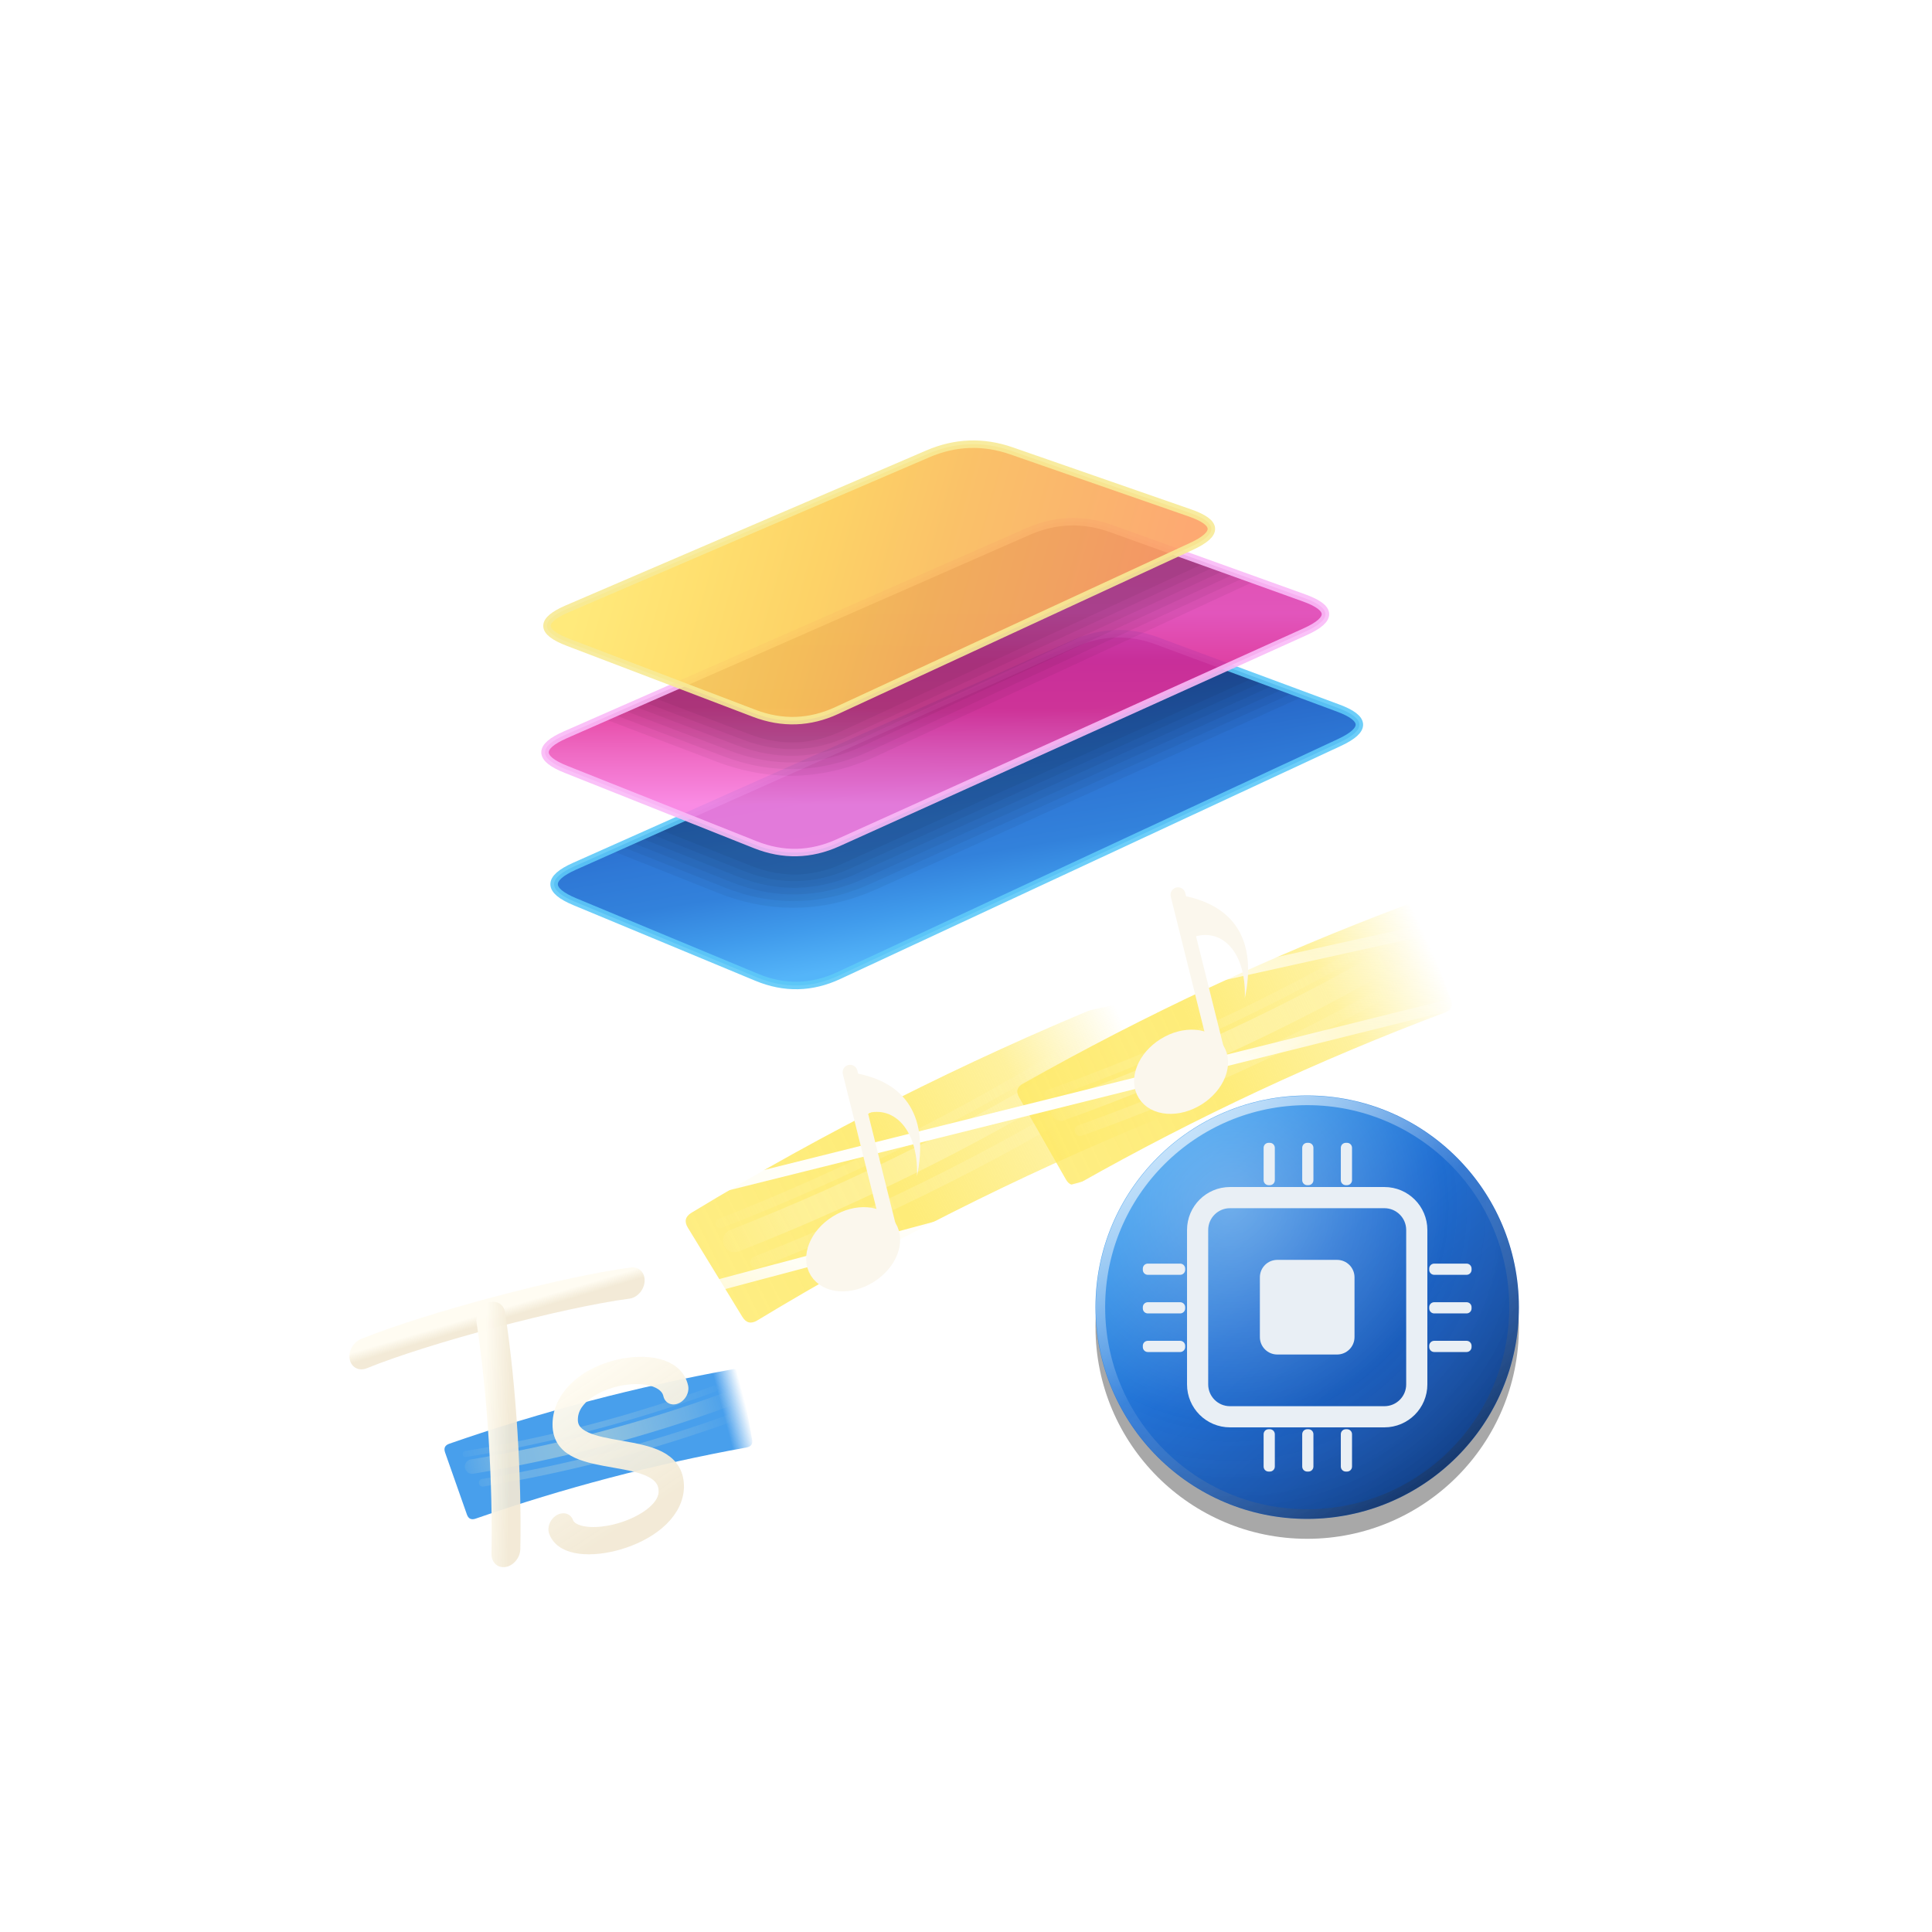
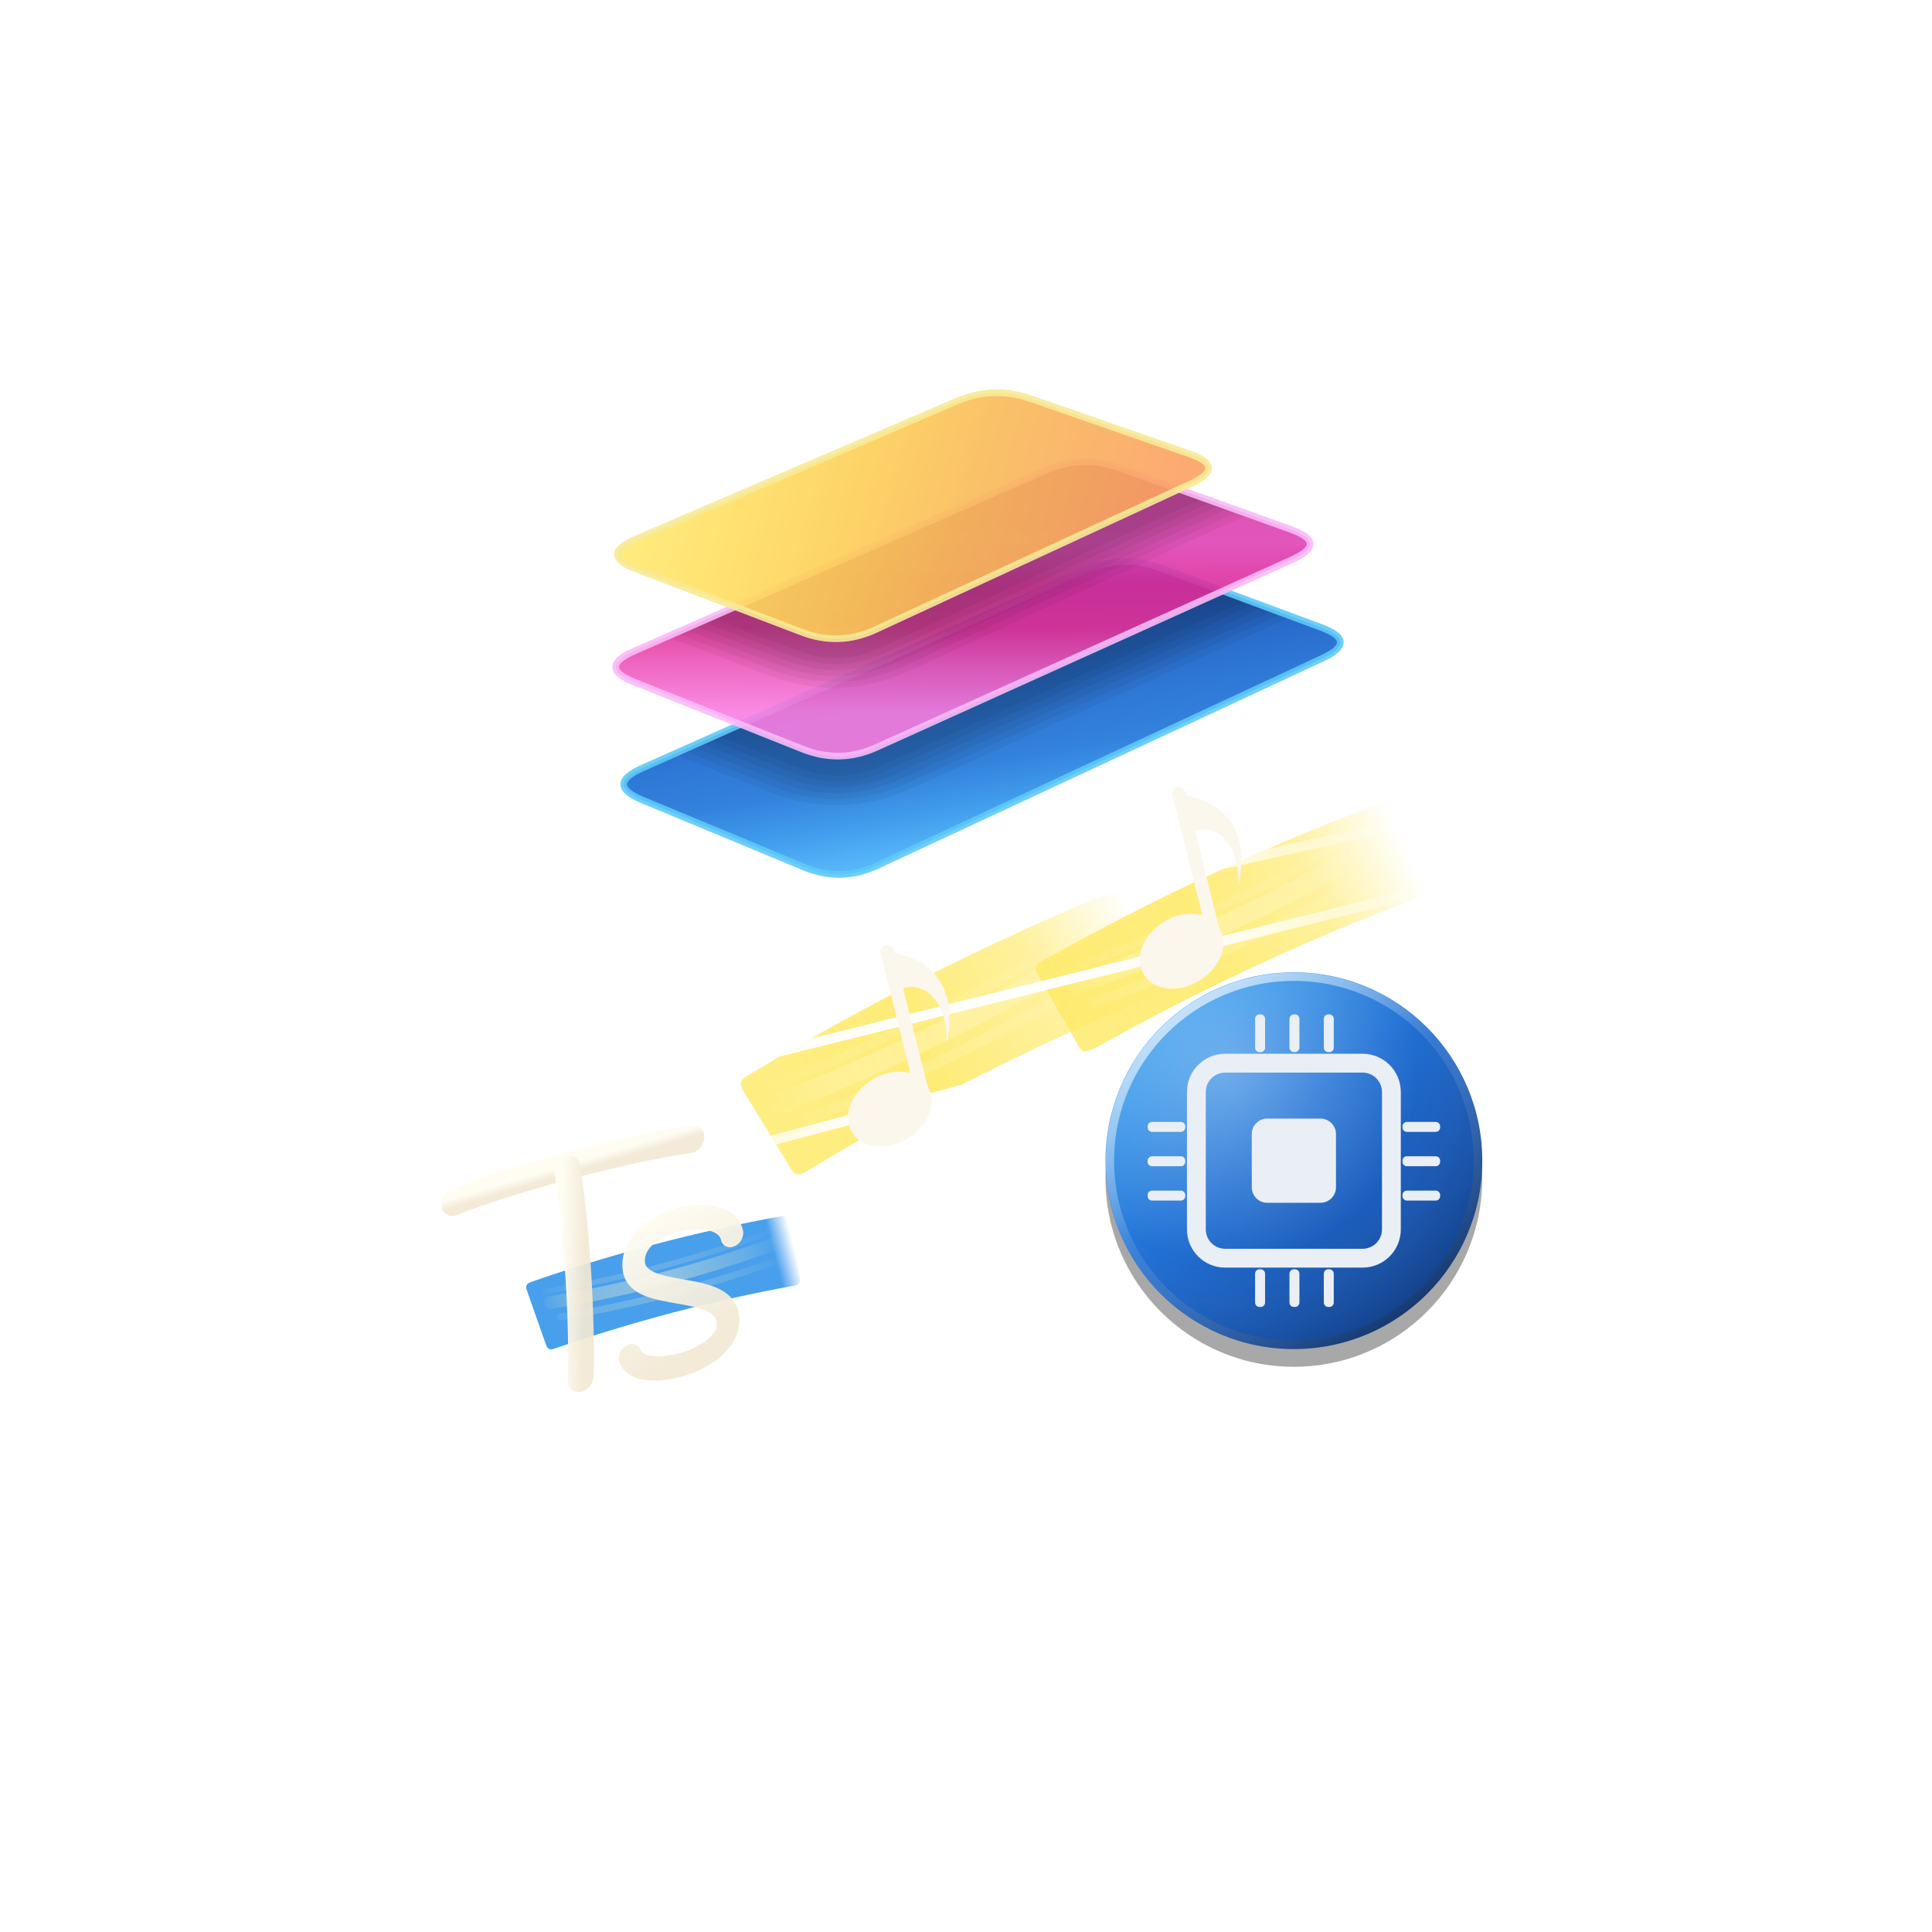
<svg xmlns="http://www.w3.org/2000/svg" viewBox="0 0 1024 1024" width="1024" height="1024" role="img" aria-label="troubacore adaptive foreground">
  <defs>
    <linearGradient id="gLayer1" gradientUnits="userSpaceOnUse" x1="663.5" y1="256.4" x2="225.2" y2="131.7">
      <stop offset="0.0" stop-color="#FC9F62" />
      <stop offset="0.2" stop-color="#F9AD5C" />
      <stop offset="0.4" stop-color="#F9BA57" />
      <stop offset="0.6" stop-color="#FCCC55" />
      <stop offset="0.8" stop-color="#FEDB5E" />
      <stop offset="1.0" stop-color="#FEE76C" />
    </linearGradient>
    <linearGradient id="gLayer2" gradientUnits="userSpaceOnUse" x1="474.6" y1="188.8" x2="473.9" y2="382.8">
      <stop offset="0.0" stop-color="#DC3EAA" />
      <stop offset="0.2" stop-color="#DE42B4" />
      <stop offset="0.4" stop-color="#DB2C9A" />
      <stop offset="0.6" stop-color="#E13198" />
      <stop offset="0.8" stop-color="#ED5BBE" />
      <stop offset="1.0" stop-color="#F87EE0" />
    </linearGradient>
    <linearGradient id="gLayer3" gradientUnits="userSpaceOnUse" x1="487.1" y1="318.6" x2="517.6" y2="496.4">
      <stop offset="0.0" stop-color="#0C4DB7" />
      <stop offset="0.2" stop-color="#115CC6" />
      <stop offset="0.4" stop-color="#1769D1" />
      <stop offset="0.6" stop-color="#1B73D7" />
      <stop offset="0.8" stop-color="#2A8FE9" />
      <stop offset="1.0" stop-color="#41ACF8" />
    </linearGradient>
    <clipPath id="clipPlane2">
      <path d="M 562.0 163.0 Q 595.0 148.6 628.8 160.8 L 783.5 216.4 Q 817.3 228.6 784.5 243.5 L 409.1 413.1 Q 376.3 427.9 342.8 414.6 L 190.8 354.1 Q 157.3 340.8 190.3 326.3 Z" />
    </clipPath>
    <clipPath id="clipPlane3">
      <path d="M 598.8 253.1 Q 631.7 238.4 665.4 250.9 L 810.7 304.8 Q 844.5 317.3 811.9 332.5 L 409.8 519.7 Q 377.2 534.9 344.0 521.1 L 197.9 460.4 Q 164.7 446.6 197.6 431.9 Z" />
    </clipPath>
    <radialGradient id="gRule" gradientUnits="userSpaceOnUse" cx="515" cy="640" r="428" gradientTransform="translate(515,640) scale(1,0.55) translate(-515,-640)">
      <stop offset="0" stop-color="#FFFFFF" stop-opacity="1" />
      <stop offset="0.50" stop-color="#FFFFFF" stop-opacity="0.92" />
      <stop offset="0.78" stop-color="#FFFFFF" stop-opacity="0.45" />
      <stop offset="0.94" stop-color="#FFFFFF" stop-opacity="0.08" />
      <stop offset="1" stop-color="#FFFFFF" stop-opacity="0" />
    </radialGradient>
    <radialGradient id="gSheen" cx="0.32" cy="0.26" r="0.85">
      <stop offset="0" stop-color="#FFFFFF" stop-opacity="0.34" />
      <stop offset="0.6" stop-color="#FFFFFF" stop-opacity="0.04" />
      <stop offset="1" stop-color="#000000" stop-opacity="0.16" />
    </radialGradient>
    <linearGradient id="gWhite" x1="0.1" y1="0" x2="0.8" y2="1">
      <stop offset="0" stop-color="#FFFFFF" />
      <stop offset="0.55" stop-color="#F6F1EA" />
      <stop offset="1" stop-color="#DFD7CC" />
    </linearGradient>
    <linearGradient id="gChipPlay" x1="0" y1="0" x2="0.9" y2="1">
      <stop offset="0" stop-color="#FEE36A" />
      <stop offset="0.22" stop-color="#FCD25A" />
      <stop offset="0.48" stop-color="#F7BB4E" />
      <stop offset="0.72" stop-color="#E09E36" />
      <stop offset="1" stop-color="#B87A1C" />
    </linearGradient>
    <linearGradient id="gChipPencil" x1="0" y1="0" x2="0.9" y2="1">
      <stop offset="0" stop-color="#F87EE0" />
      <stop offset="0.22" stop-color="#EE60C9" />
      <stop offset="0.48" stop-color="#E13198" />
      <stop offset="0.72" stop-color="#C62680" />
      <stop offset="1" stop-color="#9E1B62" />
    </linearGradient>
    <linearGradient id="gChipCore" x1="0" y1="0" x2="0.9" y2="1">
      <stop offset="0" stop-color="#41ACF8" />
      <stop offset="0.22" stop-color="#2A8FE9" />
      <stop offset="0.48" stop-color="#1769D1" />
      <stop offset="0.72" stop-color="#1153B4" />
      <stop offset="1" stop-color="#0B3B88" />
    </linearGradient>
    <linearGradient id="gRim" x1="0.15" y1="0" x2="0.85" y2="1">
      <stop offset="0" stop-color="#FFFFFF" stop-opacity="0.75" />
      <stop offset="0.45" stop-color="#FFFFFF" stop-opacity="0.10" />
      <stop offset="1" stop-color="#000000" stop-opacity="0.28" />
    </linearGradient>
    <linearGradient id="gChipStack" x1="0" y1="0" x2="0.9" y2="1">
      <stop offset="0" stop-color="#5A6674" />
      <stop offset="0.22" stop-color="#48535F" />
      <stop offset="0.48" stop-color="#333D48" />
      <stop offset="0.72" stop-color="#28313B" />
      <stop offset="1" stop-color="#1A222A" />
    </linearGradient>
    <linearGradient id="gBladeY" x1="0.1" y1="0" x2="0.9" y2="1">
      <stop offset="0" stop-color="#FEE36A" />
      <stop offset="1" stop-color="#E8A32C" />
    </linearGradient>
    <linearGradient id="gBladeP" x1="0.1" y1="0" x2="0.9" y2="1">
      <stop offset="0" stop-color="#FA8FD8" />
      <stop offset="1" stop-color="#D62A8A" />
    </linearGradient>
    <linearGradient id="gBladeB" x1="0.1" y1="0" x2="0.9" y2="1">
      <stop offset="0" stop-color="#5DC9F8" />
      <stop offset="1" stop-color="#1769D1" />
    </linearGradient>
    <linearGradient id="gTile" x1="0" y1="0" x2="0.6" y2="1">
      <stop offset="0" stop-color="#26333F" />
      <stop offset="1" stop-color="#1B242D" />
    </linearGradient>
    <radialGradient id="gVignette" cx="0.42" cy="0.34" r="0.78">
      <stop offset="0" stop-color="#3A4A59" stop-opacity="0.55" />
      <stop offset="1" stop-color="#000000" stop-opacity="0.30" />
    </radialGradient>
    <linearGradient id="gMono" x1="0" y1="0" x2="0.3" y2="1">
      <stop offset="0" stop-color="#FFFCF2" stop-opacity="0.98" />
      <stop offset="1" stop-color="#F2E9D4" stop-opacity="0.92" />
    </linearGradient>
+     <linearGradient id="gInkMin" gradientUnits="userSpaceOnUse" x1="131" y1="0" x2="524" y2="0">
+       <stop offset="0.000" stop-color="#2A8FE9" stop-opacity="0.86" />
+       <stop offset="0.920" stop-color="#2A8FE9" stop-opacity="0.86" />
+       <stop offset="1" stop-color="#2A8FE9" stop-opacity="0" />
+     </linearGradient>
+     <linearGradient id="gInk" gradientUnits="userSpaceOnUse" x1="131" y1="0" x2="524" y2="0">
+       <stop offset="0" stop-color="#FEE963" stop-opacity="0.80" />
+       <stop offset="0.42" stop-color="#FEE963" stop-opacity="0.86" />
+       <stop offset="0.74" stop-color="#FEE963" stop-opacity="0.62" />
+       <stop offset="1" stop-color="#FEE963" stop-opacity="0" />
+     </linearGradient>
+     <linearGradient id="gCore" gradientUnits="userSpaceOnUse" x1="131" y1="0" x2="524" y2="0">
+       <stop offset="0" stop-color="#FFF9CE" stop-opacity="0" />
+       <stop offset="0.20" stop-color="#FFF9CE" stop-opacity="0.30" />
+       <stop offset="0.52" stop-color="#FFF9CE" stop-opacity="0.38" />
+       <stop offset="0.80" stop-color="#FFF9CE" stop-opacity="0.18" />
+       <stop offset="0.96" stop-color="#FFF9CE" stop-opacity="0" />
+     </linearGradient>
  </defs>
-   <g transform="translate(512,512) scale(0.66) translate(-512,-512)">
-     <defs>
-       <linearGradient id="gLayer1" gradientUnits="userSpaceOnUse" x1="663.5" y1="256.4" x2="225.2" y2="131.7">
-         <stop offset="0.0" stop-color="#FC9F62" />
-         <stop offset="0.2" stop-color="#F9AD5C" />
-         <stop offset="0.4" stop-color="#F9BA57" />
-         <stop offset="0.6" stop-color="#FCCC55" />
-         <stop offset="0.8" stop-color="#FEDB5E" />
-         <stop offset="1.0" stop-color="#FEE76C" />
-       </linearGradient>
-       <linearGradient id="gLayer2" gradientUnits="userSpaceOnUse" x1="474.6" y1="188.8" x2="473.9" y2="382.8">
-         <stop offset="0.0" stop-color="#DC3EAA" />
-         <stop offset="0.2" stop-color="#DE42B4" />
-         <stop offset="0.4" stop-color="#DB2C9A" />
-         <stop offset="0.6" stop-color="#E13198" />
-         <stop offset="0.8" stop-color="#ED5BBE" />
-         <stop offset="1.0" stop-color="#F87EE0" />
-       </linearGradient>
-       <linearGradient id="gLayer3" gradientUnits="userSpaceOnUse" x1="487.1" y1="318.6" x2="517.6" y2="496.4">
-         <stop offset="0.0" stop-color="#0C4DB7" />
-         <stop offset="0.2" stop-color="#115CC6" />
-         <stop offset="0.4" stop-color="#1769D1" />
-         <stop offset="0.6" stop-color="#1B73D7" />
-         <stop offset="0.8" stop-color="#2A8FE9" />
-         <stop offset="1.0" stop-color="#41ACF8" />
-       </linearGradient>
-       <clipPath id="clipPlane2">
-         <path d="M 562.0 163.0 Q 595.0 148.6 628.8 160.8 L 783.5 216.4 Q 817.3 228.6 784.5 243.5 L 409.1 413.1 Q 376.3 427.9 342.8 414.6 L 190.8 354.1 Q 157.3 340.8 190.3 326.3 Z" />
-       </clipPath>
-       <clipPath id="clipPlane3">
-         <path d="M 598.8 253.1 Q 631.7 238.4 665.4 250.9 L 810.7 304.8 Q 844.5 317.3 811.9 332.5 L 409.8 519.7 Q 377.2 534.9 344.0 521.1 L 197.9 460.4 Q 164.7 446.6 197.6 431.9 Z" />
-       </clipPath>
-       <radialGradient id="gRule" gradientUnits="userSpaceOnUse" cx="515" cy="640" r="428" gradientTransform="translate(515,640) scale(1,0.55) translate(-515,-640)">
-         <stop offset="0" stop-color="#FFFFFF" stop-opacity="1" />
-         <stop offset="0.50" stop-color="#FFFFFF" stop-opacity="0.92" />
-         <stop offset="0.78" stop-color="#FFFFFF" stop-opacity="0.45" />
-         <stop offset="0.94" stop-color="#FFFFFF" stop-opacity="0.08" />
-         <stop offset="1" stop-color="#FFFFFF" stop-opacity="0" />
-       </radialGradient>
-       <radialGradient id="gSheen" cx="0.32" cy="0.26" r="0.85">
-         <stop offset="0" stop-color="#FFFFFF" stop-opacity="0.34" />
-         <stop offset="0.6" stop-color="#FFFFFF" stop-opacity="0.04" />
-         <stop offset="1" stop-color="#000000" stop-opacity="0.16" />
-       </radialGradient>
-       <linearGradient id="gWhite" x1="0.1" y1="0" x2="0.8" y2="1">
-         <stop offset="0" stop-color="#FFFFFF" />
-         <stop offset="0.55" stop-color="#F6F1EA" />
-         <stop offset="1" stop-color="#DFD7CC" />
-       </linearGradient>
-       <linearGradient id="gChipPlay" x1="0" y1="0" x2="0.9" y2="1">
-         <stop offset="0" stop-color="#FEE36A" />
-         <stop offset="0.22" stop-color="#FCD25A" />
-         <stop offset="0.48" stop-color="#F7BB4E" />
-         <stop offset="0.72" stop-color="#E09E36" />
-         <stop offset="1" stop-color="#B87A1C" />
-       </linearGradient>
-       <linearGradient id="gChipPencil" x1="0" y1="0" x2="0.9" y2="1">
-         <stop offset="0" stop-color="#F87EE0" />
-         <stop offset="0.22" stop-color="#EE60C9" />
-         <stop offset="0.48" stop-color="#E13198" />
-         <stop offset="0.72" stop-color="#C62680" />
-         <stop offset="1" stop-color="#9E1B62" />
-       </linearGradient>
-       <linearGradient id="gChipCore" x1="0" y1="0" x2="0.9" y2="1">
-         <stop offset="0" stop-color="#41ACF8" />
-         <stop offset="0.22" stop-color="#2A8FE9" />
-         <stop offset="0.48" stop-color="#1769D1" />
-         <stop offset="0.72" stop-color="#1153B4" />
-         <stop offset="1" stop-color="#0B3B88" />
-       </linearGradient>
-       <linearGradient id="gRim" x1="0.15" y1="0" x2="0.85" y2="1">
-         <stop offset="0" stop-color="#FFFFFF" stop-opacity="0.75" />
-         <stop offset="0.45" stop-color="#FFFFFF" stop-opacity="0.10" />
-         <stop offset="1" stop-color="#000000" stop-opacity="0.28" />
-       </linearGradient>
-       <linearGradient id="gChipStack" x1="0" y1="0" x2="0.9" y2="1">
-         <stop offset="0" stop-color="#5A6674" />
-         <stop offset="0.22" stop-color="#48535F" />
-         <stop offset="0.48" stop-color="#333D48" />
-         <stop offset="0.72" stop-color="#28313B" />
-         <stop offset="1" stop-color="#1A222A" />
-       </linearGradient>
-       <linearGradient id="gBladeY" x1="0.1" y1="0" x2="0.9" y2="1">
-         <stop offset="0" stop-color="#FEE36A" />
-         <stop offset="1" stop-color="#E8A32C" />
-       </linearGradient>
-       <linearGradient id="gBladeP" x1="0.1" y1="0" x2="0.9" y2="1">
-         <stop offset="0" stop-color="#FA8FD8" />
-         <stop offset="1" stop-color="#D62A8A" />
-       </linearGradient>
-       <linearGradient id="gBladeB" x1="0.1" y1="0" x2="0.9" y2="1">
-         <stop offset="0" stop-color="#5DC9F8" />
-         <stop offset="1" stop-color="#1769D1" />
-       </linearGradient>
-       <linearGradient id="gTile" x1="0" y1="0" x2="0.6" y2="1">
-         <stop offset="0" stop-color="#26333F" />
-         <stop offset="1" stop-color="#1B242D" />
-       </linearGradient>
-       <radialGradient id="gVignette" cx="0.42" cy="0.34" r="0.78">
-         <stop offset="0" stop-color="#3A4A59" stop-opacity="0.55" />
-         <stop offset="1" stop-color="#000000" stop-opacity="0.30" />
-       </radialGradient>
-       <linearGradient id="gMono" x1="0" y1="0" x2="0.3" y2="1">
-         <stop offset="0" stop-color="#FFFCF2" stop-opacity="0.98" />
-         <stop offset="1" stop-color="#F2E9D4" stop-opacity="0.92" />
-       </linearGradient>
-       <linearGradient id="gInkMin" gradientUnits="userSpaceOnUse" x1="131" y1="0" x2="524" y2="0">
-         <stop offset="0.000" stop-color="#2A8FE9" stop-opacity="0.86" />
-         <stop offset="0.920" stop-color="#2A8FE9" stop-opacity="0.86" />
-         <stop offset="1" stop-color="#2A8FE9" stop-opacity="0" />
-       </linearGradient>
-       <linearGradient id="gInk" gradientUnits="userSpaceOnUse" x1="131" y1="0" x2="524" y2="0">
-         <stop offset="0" stop-color="#FEE963" stop-opacity="0.80" />
-         <stop offset="0.42" stop-color="#FEE963" stop-opacity="0.86" />
-         <stop offset="0.74" stop-color="#FEE963" stop-opacity="0.62" />
-         <stop offset="1" stop-color="#FEE963" stop-opacity="0" />
-       </linearGradient>
-       <linearGradient id="gCore" gradientUnits="userSpaceOnUse" x1="131" y1="0" x2="524" y2="0">
-         <stop offset="0" stop-color="#FFF9CE" stop-opacity="0" />
-         <stop offset="0.20" stop-color="#FFF9CE" stop-opacity="0.30" />
-         <stop offset="0.52" stop-color="#FFF9CE" stop-opacity="0.38" />
-         <stop offset="0.80" stop-color="#FFF9CE" stop-opacity="0.18" />
-         <stop offset="0.96" stop-color="#FFF9CE" stop-opacity="0" />
-       </linearGradient>
-     </defs>
+   <g transform="translate(512,512) scale(0.5873) translate(-490.1,-610.3)">
    <g>
      <path d="M 598.8 253.1 Q 631.7 238.4 665.4 250.9 L 810.7 304.8 Q 844.5 317.3 811.9 332.5 L 409.8 519.7 Q 377.2 534.9 344.0 521.1 L 197.9 460.4 Q 164.7 446.6 197.6 431.9 Z" fill="url(#gLayer3)" fill-opacity="0.9" />
      <g clip-path="url(#clipPlane3)">
        <path d="M 558.2 174.3 Q 594.8 158.3 632.5 171.8 L 790.4 228.7 Q 828.0 242.2 791.5 258.7 L 412.8 429.8 Q 376.4 446.3 339.2 431.5 L 184.1 369.8 Q 146.9 355.0 183.6 338.9 Z" fill="#000000" fill-opacity="0.048" />
        <path d="M 552.5 170.3 Q 594.6 151.8 637.9 167.4 L 800.7 226.0 Q 844.0 241.6 802.0 260.5 L 418.5 433.9 Q 376.5 452.8 333.8 435.8 L 174.1 372.3 Q 131.4 355.3 173.5 336.8 Z" fill="#000000" fill-opacity="0.048" />
        <path d="M 546.8 166.3 Q 594.4 145.3 643.3 163.0 L 811.0 223.3 Q 859.9 241.0 812.5 262.4 L 424.1 437.9 Q 376.7 459.3 328.4 440.1 L 164.2 374.8 Q 115.9 355.6 163.5 334.6 Z" fill="#000000" fill-opacity="0.048" />
        <path d="M 541.1 162.2 Q 594.2 138.9 648.7 158.5 L 821.3 220.7 Q 875.9 240.3 823.0 264.2 L 429.7 442.0 Q 376.8 465.8 322.9 444.4 L 154.2 377.3 Q 100.3 355.8 153.4 332.5 Z" fill="#000000" fill-opacity="0.048" />
        <path d="M 535.3 158.2 Q 593.9 132.4 654.2 154.1 L 831.6 218.0 Q 891.8 239.7 833.5 266.1 L 435.3 446.0 Q 377.0 472.4 317.5 448.7 L 144.2 379.8 Q 84.8 356.1 143.4 330.4 Z" fill="#000000" fill-opacity="0.048" />
        <path d="M 529.6 154.1 Q 593.7 126.0 659.6 149.7 L 841.9 215.4 Q 907.8 239.1 844.0 267.9 L 440.9 450.0 Q 377.1 478.9 312.1 453.0 L 134.3 382.3 Q 69.2 356.4 133.3 328.2 Z" fill="#000000" fill-opacity="0.048" />
      </g>
      <path d="M 598.8 253.1 Q 631.7 238.4 665.4 250.9 L 810.7 304.8 Q 844.5 317.3 811.9 332.5 L 409.8 519.7 Q 377.2 534.9 344.0 521.1 L 197.9 460.4 Q 164.7 446.6 197.6 431.9 Z" fill="none" stroke="#5DC9F8" stroke-opacity="0.9" stroke-width="6" />
      <path d="M 562.0 163.0 Q 595.0 148.6 628.8 160.8 L 783.5 216.4 Q 817.3 228.6 784.5 243.5 L 409.1 413.1 Q 376.3 427.9 342.8 414.6 L 190.8 354.1 Q 157.3 340.8 190.3 326.3 Z" fill="url(#gLayer2)" fill-opacity="0.9" />
      <g clip-path="url(#clipPlane2)">
        <path d="M 477.6 112.0 Q 514.3 96.2 552.1 109.3 L 698.6 160.2 Q 736.4 173.3 700.1 190.1 L 412.1 323.4 Q 375.8 340.2 338.4 326.0 L 185.6 267.8 Q 148.2 253.6 184.9 237.8 Z" fill="#000000" fill-opacity="0.048" />
        <path d="M 471.8 107.9 Q 514.1 89.8 557.5 104.9 L 709.0 157.5 Q 752.4 172.5 710.7 191.9 L 417.8 327.4 Q 376.1 346.7 333.1 330.4 L 175.2 270.3 Q 132.2 253.9 174.5 235.7 Z" fill="#000000" fill-opacity="0.048" />
        <path d="M 466.1 103.9 Q 513.9 83.4 563.0 100.4 L 719.3 154.7 Q 768.4 171.7 721.2 193.6 L 423.5 331.4 Q 376.3 353.2 327.7 334.7 L 164.8 272.7 Q 116.2 254.2 164.0 233.7 Z" fill="#000000" fill-opacity="0.048" />
        <path d="M 460.3 99.8 Q 513.6 76.9 568.4 95.9 L 729.6 151.9 Q 784.4 171.0 731.8 195.3 L 429.1 335.4 Q 376.5 359.7 322.3 339.1 L 154.5 275.2 Q 100.2 254.6 153.5 231.7 Z" fill="#000000" fill-opacity="0.048" />
        <path d="M 454.6 95.8 Q 513.4 70.5 573.9 91.5 L 740.0 149.2 Q 800.4 170.2 742.3 197.0 L 434.8 339.4 Q 376.7 366.2 316.9 343.5 L 144.1 277.7 Q 84.3 254.9 143.1 229.6 Z" fill="#000000" fill-opacity="0.048" />
        <path d="M 448.8 91.7 Q 513.2 64.1 579.3 87.0 L 750.3 146.4 Q 816.4 169.4 752.9 198.8 L 440.5 343.3 Q 377.0 372.7 311.5 347.8 L 133.7 280.2 Q 68.3 255.3 132.6 227.6 Z" fill="#000000" fill-opacity="0.048" />
      </g>
      <path d="M 562.0 163.0 Q 595.0 148.6 628.8 160.8 L 783.5 216.4 Q 817.3 228.6 784.5 243.5 L 409.1 413.1 Q 376.3 427.9 342.8 414.6 L 190.8 354.1 Q 157.3 340.8 190.3 326.3 Z" fill="none" stroke="#FABBF7" stroke-opacity="0.9" stroke-width="6" />
      <path d="M 481.4 100.7 Q 514.5 86.5 548.5 98.3 L 691.7 148.1 Q 725.7 159.9 693.1 175.0 L 408.3 306.8 Q 375.7 321.9 342.0 309.1 L 192.5 252.1 Q 158.8 239.3 191.9 225.1 Z" fill="url(#gLayer1)" fill-opacity="0.9" />
      <path d="M 481.4 100.7 Q 514.5 86.5 548.5 98.3 L 691.7 148.1 Q 725.7 159.9 693.1 175.0 L 408.3 306.8 Q 375.7 321.9 342.0 309.1 L 192.5 252.1 Q 158.8 239.3 191.9 225.1 Z" fill="none" stroke="#F7EA96" stroke-opacity="0.9" stroke-width="6" />
    </g>
    <g transform="translate(-119.2,61.3) translate(602.5,613.8) rotate(0.0) scale(1.0) translate(-602.5,-613.8)">
      <g transform="translate(23.0,3.4) translate(579.5,610.4) rotate(2.37) scale(0.975) translate(-579.5,-610.4)">
        <g transform="translate(184.7,-125.1) translate(394.8,735.5) rotate(0.0) scale(1.0) translate(-394.8,-735.5)">
          <g transform="rotate(-14 512 640) translate(58,786) rotate(-15.14) scale(1.0)">
            <path d="M 135.7 -52.5 A 2469 2469 0 0 1 519.3 -52.5 Q 528.2 -51.8 527.5 -42.9 L 520.5 42.9 Q 519.8 51.8 510.8 51.1 A 2365 2365 0 0 0 144.2 51.1 Q 135.2 51.8 134.5 42.9 L 127.5 -42.9 Q 126.8 -51.8 135.7 -52.5 Z" fill="url(#gInk)" />
            <g fill="none" stroke="url(#gCore)" stroke-linecap="round">
              <path d="M 157.0 -16.0 A 1842 1842 0 0 0 500.0 -16.0" stroke-width="19" />
              <path d="M 165.0 8.0 A 1821 1821 0 0 0 506.0 8.0" stroke-width="10" stroke-opacity="0.6" />
              <path d="M 153.0 -34.0 A 1779 1779 0 0 0 490.0 -34.0" stroke-width="8" stroke-opacity="0.45" />
            </g>
          </g>
        </g>
      </g>
    </g>
    <g transform="translate(-126.0,56.2) translate(858.3,524.0) rotate(0.0) scale(1.0) translate(-858.3,-524.0)">
      <g transform="translate(161.7,-57.9) translate(696.6,581.9) rotate(0.55) scale(1.163) translate(-696.6,-581.9)">
        <g transform="translate(-14.5,-28.1) translate(711.1,610.0) rotate(0.0) scale(1.0) translate(-711.1,-610.0)">
          <g transform="rotate(-14 512 640) translate(468,706) rotate(-11.58) scale(0.76)">
            <path d="M 135.7 -52.5 A 2469 2469 0 0 1 519.3 -52.5 Q 528.2 -51.8 527.5 -42.9 L 520.5 42.9 Q 519.8 51.8 510.8 51.1 A 2365 2365 0 0 0 144.2 51.1 Q 135.2 51.8 134.5 42.9 L 127.5 -42.9 Q 126.8 -51.8 135.7 -52.5 Z" fill="url(#gInk)" />
            <g fill="none" stroke="url(#gCore)" stroke-linecap="round">
              <path d="M 157.0 -16.0 A 1842 1842 0 0 0 500.0 -16.0" stroke-width="19" />
              <path d="M 165.0 8.0 A 1821 1821 0 0 0 506.0 8.0" stroke-width="10" stroke-opacity="0.6" />
              <path d="M 153.0 -34.0 A 1779 1779 0 0 0 490.0 -34.0" stroke-width="8" stroke-opacity="0.45" />
            </g>
          </g>
        </g>
      </g>
    </g>
    <g transform="translate(2.6,11.9) translate(217.0,887.4) rotate(0.0) scale(1.212) translate(-217.0,-887.4)">
      <g transform="translate(31.5,-1.7) translate(185.5,889.1) rotate(0.0) scale(1.311) translate(-185.5,-889.1)">
        <g transform="translate(-105.5,53.6) translate(291.0,835.5) rotate(9.36) scale(0.692) translate(-291.0,-835.5)">
          <g transform="rotate(-14 512 640) translate(70,806) rotate(-10.08) scale(0.558)">
            <path d="M 135.7 -52.5 A 2469 2469 0 0 1 519.3 -52.5 Q 528.2 -51.8 527.5 -42.9 L 520.5 42.9 Q 519.8 51.8 510.8 51.1 A 2365 2365 0 0 0 144.2 51.1 Q 135.2 51.8 134.5 42.9 L 127.5 -42.9 Q 126.8 -51.8 135.7 -52.5 Z" fill="url(#gInkMin)" />
            <g fill="none" stroke="url(#gCore)" stroke-linecap="round">
              <path d="M 157.0 -16.0 A 1842 1842 0 0 0 500.0 -16.0" stroke-width="19" />
              <path d="M 165.0 8.0 A 1821 1821 0 0 0 506.0 8.0" stroke-width="10" stroke-opacity="0.6" />
              <path d="M 153.0 -34.0 A 1779 1779 0 0 0 490.0 -34.0" stroke-width="8" stroke-opacity="0.45" />
            </g>
          </g>
        </g>
      </g>
    </g>
    <g transform="rotate(-14 512 640)" fill="none" stroke="url(#gRule)" stroke-width="9" stroke-linecap="round">
      <path d="M 55 561.0 Q 515 565.0 975 579.0" />
      <path d="M 55 640.0 Q 515 640.0 975 640.0" />
      <path d="M 55 719.0 Q 515 715.0 975 701.0" />
    </g>
    <g transform="rotate(-14 512 640)" fill="#FBF7ED" stroke="#FBF7ED" stroke-width="12" stroke-linecap="round">
      <g>
        <ellipse cx="400" cy="714.6" rx="34" ry="25" transform="rotate(-18 400 714.6)" />
        <line x1="432" y1="704.1" x2="432" y2="576.1" />
        <path d="M 432 576.094 C 476 594, 484 628, 464 670 C 475 631, 457 607, 432 612 Z" stroke="none" />
      </g>
      <g>
        <ellipse cx="690" cy="640.0" rx="34" ry="25" transform="rotate(-18 690 640.0)" />
        <line x1="722" y1="629.5" x2="722" y2="501.5" />
        <path d="M 722 501.5 C 766 520, 774 554, 754 595 C 765 556, 747 533, 722 538 Z" stroke="none" />
      </g>
    </g>
    <g transform="translate(-41.7,49.4) rotate(-1.88 179.8 826.8)">
      <g transform="rotate(-14 512 640) translate(10,-46)">
        <g transform="translate(150,796) skewX(-11) translate(-150,-796)">
          <g stroke="url(#gMono)" stroke-width="24" stroke-linecap="round" stroke-linejoin="round" fill="none">
            <path d="M 26 706 C 80 700, 192 702, 248 710" />
            <path d="M 132 706 C 136 766, 134 836, 128 890" />
          </g>
        </g>
      </g>
    </g>
    <g transform="translate(-59.6,92.8) translate(292.5,812.0) scale(1.309) translate(-292.5,-812.0)">
      <g transform="rotate(-14 512 640) translate(10,-46)">
        <g transform="translate(150,796) skewX(-11) translate(-150,-796)">
          <g stroke="url(#gMono)" stroke-width="16" stroke-linecap="round" stroke-linejoin="round" fill="none">
            <path d="M 286 770 C 282 746, 218 742, 216 772 C 214 800, 282 798, 280 828              C 278 854, 216 854, 210 834" />
          </g>
        </g>
      </g>
    </g>
    <g transform="translate(786,786)">
      <circle cy="16" r="170" fill="#000000" fill-opacity="0.34" />
      <circle r="170" fill="url(#gChipCore)" />
      <circle r="170" fill="url(#gSheen)" />
      <circle r="166" fill="none" stroke="url(#gRim)" stroke-width="7.5" />
      <g fill="#E9EFF5">
        <g>
          <rect x="-35" y="-132" width="9" height="34" rx="4" />
          <rect x="-35" y="98" width="9" height="34" rx="4" />
          <rect x="-132" y="-35" width="34" height="9" rx="4" />
          <rect x="98" y="-35" width="34" height="9" rx="4" />
          <rect x="-4" y="-132" width="9" height="34" rx="4" />
          <rect x="-4" y="98" width="9" height="34" rx="4" />
          <rect x="-132" y="-4" width="34" height="9" rx="4" />
          <rect x="98" y="-4" width="34" height="9" rx="4" />
          <rect x="27" y="-132" width="9" height="34" rx="4" />
          <rect x="27" y="98" width="9" height="34" rx="4" />
          <rect x="-132" y="27" width="34" height="9" rx="4" />
          <rect x="98" y="27" width="34" height="9" rx="4" />
        </g>
        <rect x="-88" y="-88" width="176" height="176" rx="26" fill="none" stroke="#E9EFF5" stroke-width="17" />
        <rect x="-38" y="-38" width="76" height="76" rx="14" />
      </g>
    </g>
  </g>
</svg>
